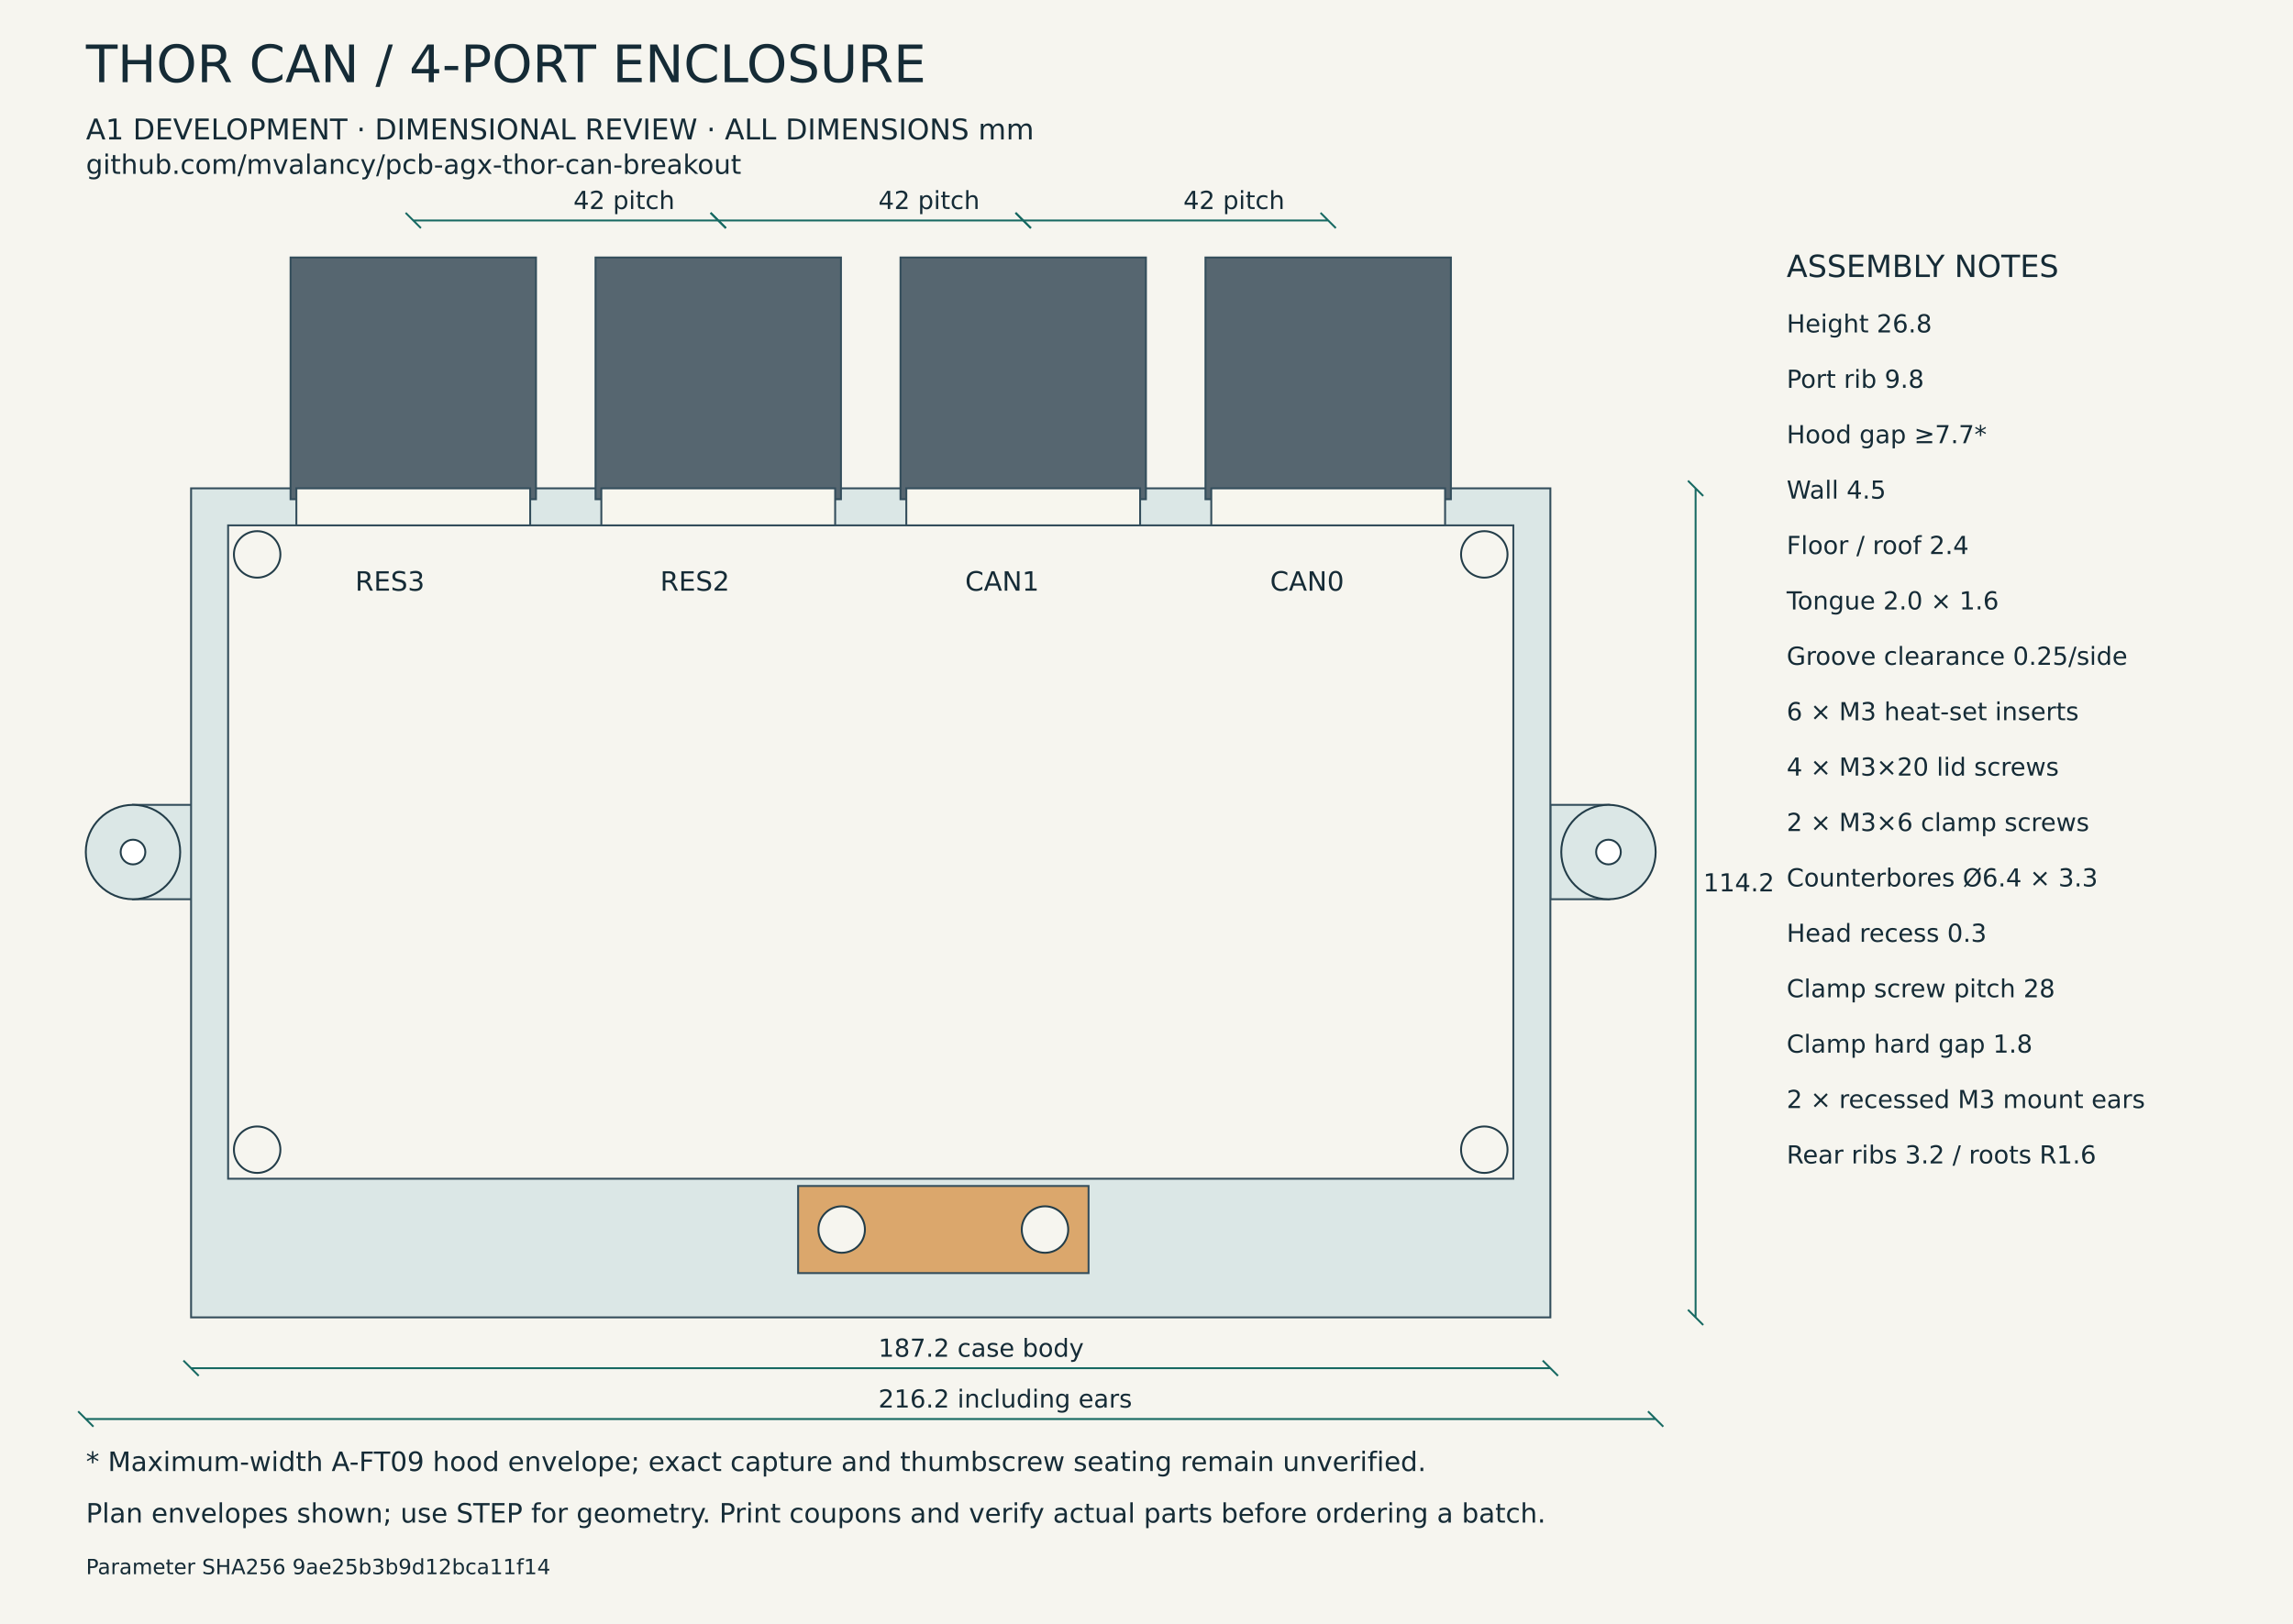
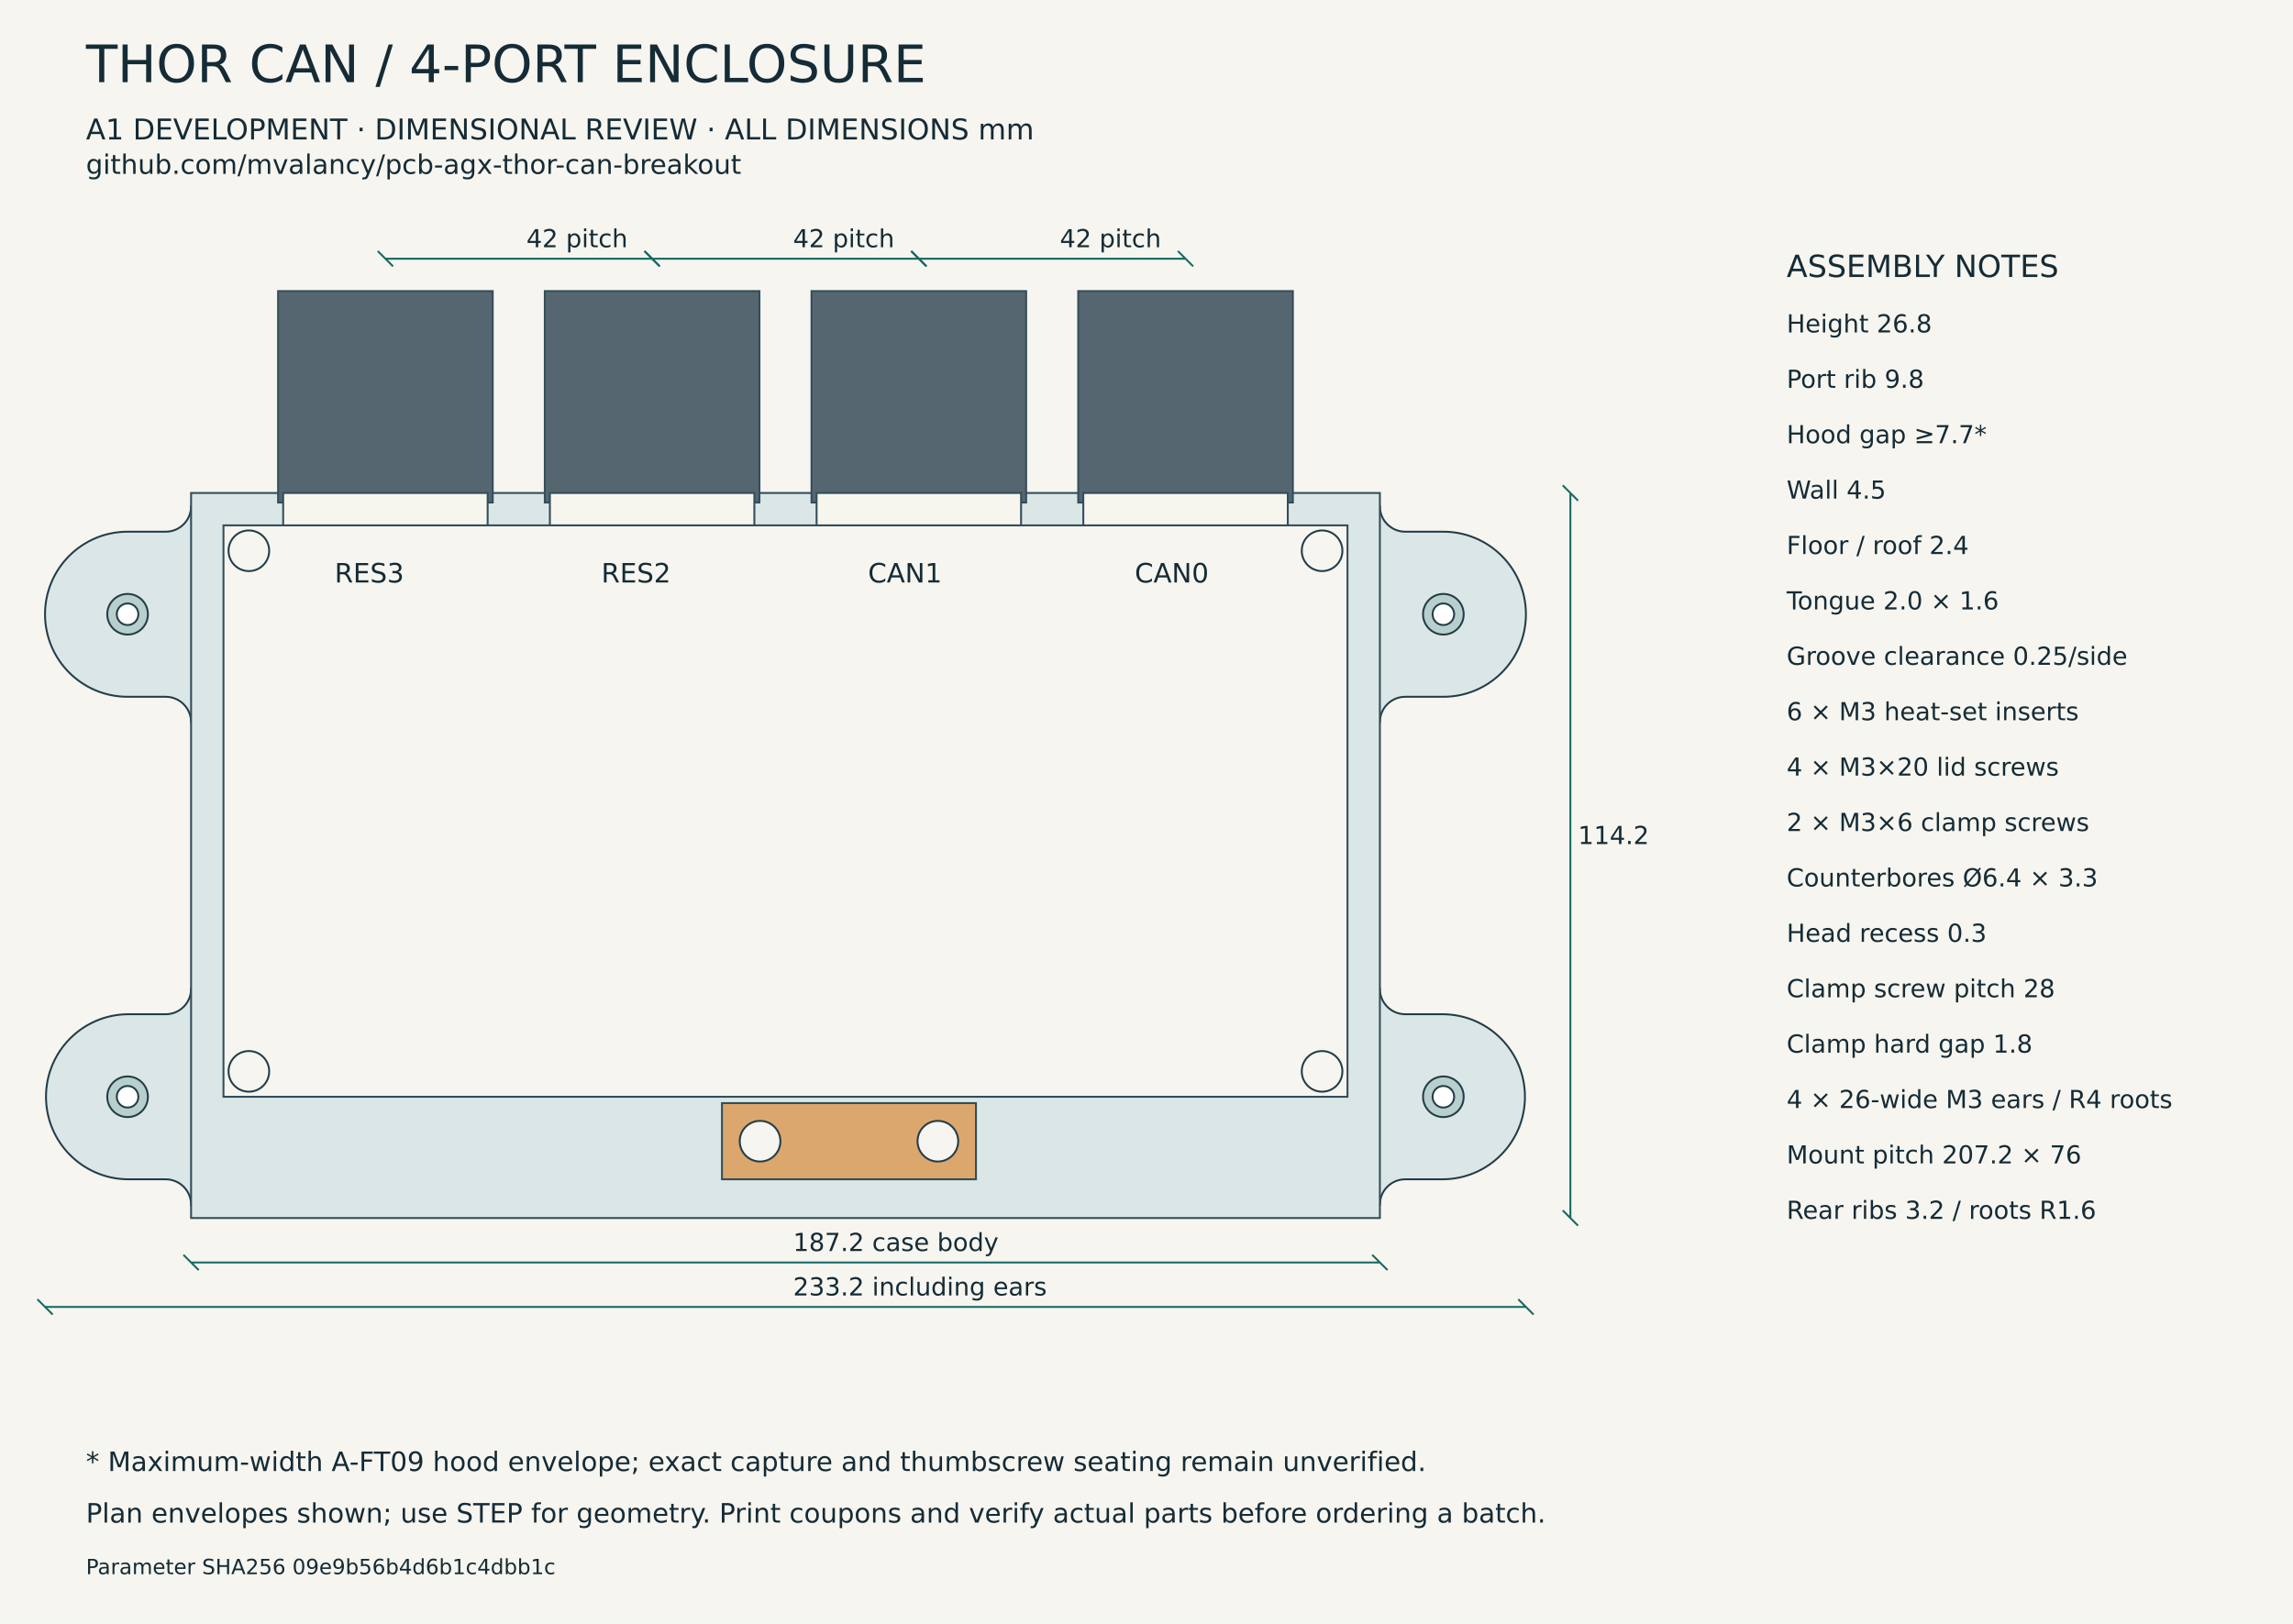
<svg xmlns="http://www.w3.org/2000/svg" width="1200" height="850" viewBox="0 0 1200 850">
  <rect width="1200" height="850" fill="#f6f5ef" />
  <style>text{font-family:DejaVu Sans,sans-serif;fill:#152b36} .dim{stroke:#176962;stroke-width:1;fill:none} .body{stroke:#233d49;stroke-width:2;fill:#e0e9e8}</style>
  <text x="45" y="43" font-size="27">THOR CAN / 4-PORT ENCLOSURE</text>
  <text x="45" y="73" font-size="15">A1 DEVELOPMENT · DIMENSIONAL REVIEW · ALL DIMENSIONS mm</text>
  <text x="45" y="91" font-size="14">github.com/mvalancy/pcb-agx-thor-can-breakout</text>
-   <rect x="69.60" y="421.30" width="30.78" height="49.40" fill="#dbe7e6" stroke="#334d5b" />
-   <circle cx="69.6" cy="446.0" r="24.7" fill="#dbe7e6" stroke="#233d49" />
-   <circle cx="69.6" cy="446.0" r="6.46" fill="#fff" stroke="#233d49" />
-   <rect x="811.36" y="421.30" width="30.78" height="49.40" fill="#dbe7e6" stroke="#334d5b" />
-   <circle cx="841.76" cy="446.0" r="24.7" fill="#dbe7e6" stroke="#233d49" />
-   <circle cx="841.76" cy="446.0" r="6.46" fill="#fff" stroke="#233d49" />
-   <rect x="100.00" y="255.62" width="711.36" height="433.96" fill="#dbe7e6" stroke="#334d5b" />
-   <rect x="119.38" y="275.00" width="672.60" height="342.00" fill="#f6f5ef" stroke="#334d5b" />
-   <circle cx="134.58" cy="290.2" r="12.16" fill="none" stroke="#233d49" />
-   <circle cx="776.78" cy="290.2" r="12.16" fill="none" stroke="#233d49" />
-   <circle cx="134.58" cy="601.8" r="12.16" fill="none" stroke="#233d49" />
-   <circle cx="776.78" cy="601.8" r="12.16" fill="none" stroke="#233d49" />
-   <rect x="630.86" y="134.78" width="128.44" height="126.54" fill="#566670" stroke="#334d5b" />
-   <text x="664.68" y="309.2" font-size="14">CAN0</text>
-   <rect x="633.90" y="255.62" width="122.36" height="19.38" fill="#f7f6ee" stroke="#334d5b" />
-   <path class="dim" d="M 695.08 115.4 L 535.48 115.4 M 691.08 111.4 L 699.08 119.4 M 531.48 111.4 L 539.48 119.4" />
-   <text x="619.28" y="109.4" font-size="13">42 pitch</text>
-   <rect x="471.26" y="134.78" width="128.44" height="126.54" fill="#566670" stroke="#334d5b" />
-   <text x="505.08" y="309.2" font-size="14">CAN1</text>
-   <rect x="474.30" y="255.62" width="122.36" height="19.38" fill="#f7f6ee" stroke="#334d5b" />
-   <path class="dim" d="M 535.48 115.4 L 375.88 115.4 M 531.48 111.4 L 539.48 119.4 M 371.88 111.4 L 379.88 119.4" />
-   <text x="459.68" y="109.4" font-size="13">42 pitch</text>
-   <rect x="311.66" y="134.78" width="128.44" height="126.54" fill="#566670" stroke="#334d5b" />
-   <text x="345.48" y="309.2" font-size="14">RES2</text>
-   <rect x="314.70" y="255.62" width="122.36" height="19.38" fill="#f7f6ee" stroke="#334d5b" />
-   <path class="dim" d="M 375.88 115.4 L 216.28 115.4 M 371.88 111.4 L 379.88 119.4 M 212.28 111.4 L 220.28 119.4" />
-   <text x="300.08" y="109.4" font-size="13">42 pitch</text>
-   <rect x="152.06" y="134.78" width="128.44" height="126.54" fill="#566670" stroke="#334d5b" />
-   <text x="185.88" y="309.2" font-size="14">RES3</text>
-   <rect x="155.10" y="255.62" width="122.36" height="19.38" fill="#f7f6ee" stroke="#334d5b" />
-   <rect x="417.68" y="620.80" width="152.00" height="45.60" fill="#dba76c" stroke="#334d5b" />
-   <circle cx="440.48" cy="643.6" r="12.16" fill="#f6f5ef" stroke="#233d49" />
-   <circle cx="546.88" cy="643.6" r="12.16" fill="#f6f5ef" stroke="#233d49" />
-   <path class="dim" d="M 100.0 716.18 L 811.36 716.18 M 96.0 712.18 L 104.0 720.18 M 807.36 712.18 L 815.36 720.18" />
-   <text x="459.68" y="710.18" font-size="13">187.2 case body</text>
-   <path class="dim" d="M 887.36 255.62 L 887.36 689.58 M 883.36 251.62 L 891.36 259.62 M 883.36 685.58 L 891.36 693.58" />
-   <text x="891.36" y="466.6" font-size="13">114.2</text>
-   <path class="dim" d="M 44.9 742.78 L 866.46 742.78 M 40.9 738.78 L 48.9 746.78 M 862.46 738.78 L 870.46 746.78" />
-   <text x="459.68" y="736.78" font-size="13">216.2 including ears</text>
+   <path d="M 66.77 278.32 A 43.203 43.203 0 0 0 66.77 364.73 L 86.71 364.73 A 13.293 13.293 0 0 1 100.00 378.02 L 101.99 378.02 L 101.99 265.03 L 100.00 265.03 A 13.293 13.293 0 0 1 86.71 278.32 Z" fill="#dbe7e6" stroke="#233d49" />
+   <circle cx="66.767" cy="321.527" r="10.635" fill="#b7cfcd" stroke="#233d49" />
+   <circle cx="66.767" cy="321.527" r="5.65" fill="#fff" stroke="#233d49" />
+   <path d="M 66.77 530.90 A 43.203 43.203 0 0 0 66.77 617.30 L 86.71 617.30 A 13.293 13.293 0 0 1 100.00 630.60 L 101.99 630.60 L 101.99 517.60 L 100.00 517.60 A 13.293 13.293 0 0 1 86.71 530.90 Z" fill="#dbe7e6" stroke="#233d49" />
+   <circle cx="66.767" cy="574.099" r="10.635" fill="#b7cfcd" stroke="#233d49" />
+   <circle cx="66.767" cy="574.099" r="5.65" fill="#fff" stroke="#233d49" />
+   <path d="M 755.36 278.32 A 43.203 43.203 0 0 1 755.36 364.73 L 735.42 364.73 A 13.293 13.293 0 0 0 722.13 378.02 L 720.13 378.02 L 720.13 265.03 L 722.13 265.03 A 13.293 13.293 0 0 0 735.42 278.32 Z" fill="#dbe7e6" stroke="#233d49" />
+   <circle cx="755.36" cy="321.527" r="10.635" fill="#b7cfcd" stroke="#233d49" />
+   <circle cx="755.36" cy="321.527" r="5.65" fill="#fff" stroke="#233d49" />
+   <path d="M 755.36 530.90 A 43.203 43.203 0 0 1 755.36 617.30 L 735.42 617.30 A 13.293 13.293 0 0 0 722.13 630.60 L 720.13 630.60 L 720.13 517.60 L 722.13 517.60 A 13.293 13.293 0 0 0 735.42 530.90 Z" fill="#dbe7e6" stroke="#233d49" />
+   <circle cx="755.36" cy="574.099" r="10.635" fill="#b7cfcd" stroke="#233d49" />
+   <circle cx="755.36" cy="574.099" r="5.65" fill="#fff" stroke="#233d49" />
+   <rect x="100.00" y="258.05" width="622.13" height="379.52" fill="#dbe7e6" stroke="#334d5b" />
+   <rect x="116.95" y="275.00" width="588.23" height="299.10" fill="#f6f5ef" stroke="#334d5b" />
+   <circle cx="130.242" cy="288.293" r="10.635" fill="none" stroke="#233d49" />
+   <circle cx="691.885" cy="288.293" r="10.635" fill="none" stroke="#233d49" />
+   <circle cx="130.242" cy="560.806" r="10.635" fill="none" stroke="#233d49" />
+   <circle cx="691.885" cy="560.806" r="10.635" fill="none" stroke="#233d49" />
+   <rect x="564.27" y="152.37" width="112.33" height="110.67" fill="#566670" stroke="#334d5b" />
+   <text x="593.846" y="304.91" font-size="14">CAN0</text>
+   <rect x="566.93" y="258.05" width="107.01" height="16.95" fill="#f7f6ee" stroke="#334d5b" />
+   <path class="dim" d="M 620.433 135.42 L 480.853 135.42 M 616.433 131.42 L 624.433 139.42 M 476.853 131.42 L 484.853 139.42" />
+   <text x="554.643" y="129.42" font-size="13">42 pitch</text>
+   <rect x="424.69" y="152.37" width="112.33" height="110.67" fill="#566670" stroke="#334d5b" />
+   <text x="454.267" y="304.91" font-size="14">CAN1</text>
+   <rect x="427.35" y="258.05" width="107.01" height="16.95" fill="#f7f6ee" stroke="#334d5b" />
+   <path class="dim" d="M 480.853 135.42 L 341.274 135.42 M 476.853 131.42 L 484.853 139.42 M 337.274 131.42 L 345.274 139.42" />
+   <text x="415.063" y="129.42" font-size="13">42 pitch</text>
+   <rect x="285.11" y="152.37" width="112.33" height="110.67" fill="#566670" stroke="#334d5b" />
+   <text x="314.687" y="304.91" font-size="14">RES2</text>
+   <rect x="287.77" y="258.05" width="107.01" height="16.95" fill="#f7f6ee" stroke="#334d5b" />
+   <path class="dim" d="M 341.274 135.42 L 201.694 135.42 M 337.274 131.42 L 345.274 139.42 M 197.694 131.42 L 205.694 139.42" />
+   <text x="275.484" y="129.42" font-size="13">42 pitch</text>
+   <rect x="145.53" y="152.37" width="112.33" height="110.67" fill="#566670" stroke="#334d5b" />
+   <text x="175.107" y="304.91" font-size="14">RES3</text>
+   <rect x="148.19" y="258.05" width="107.01" height="16.95" fill="#f7f6ee" stroke="#334d5b" />
+   <rect x="377.83" y="577.42" width="132.93" height="39.88" fill="#dba76c" stroke="#334d5b" />
+   <circle cx="397.77" cy="597.363" r="10.635" fill="#f6f5ef" stroke="#233d49" />
+   <circle cx="490.823" cy="597.363" r="10.635" fill="#f6f5ef" stroke="#233d49" />
+   <path class="dim" d="M 100.0 660.838 L 722.127 660.838 M 96.0 656.838 L 104.0 664.838 M 718.127 656.838 L 726.127 664.838" />
+   <text x="415.063" y="654.838" font-size="13">187.2 case body</text>
+   <path class="dim" d="M 821.827 258.051 L 821.827 637.575 M 817.827 254.051 L 825.827 262.051 M 817.827 633.575 L 825.827 641.575" />
+   <text x="825.827" y="441.813" font-size="13">114.2</text>
+   <path class="dim" d="M 23.563 684.102 L 798.563 684.102 M 19.563 680.102 L 27.563 688.102 M 794.563 680.102 L 802.563 688.102" />
+   <text x="415.063" y="678.102" font-size="13">233.2 including ears</text>
  <text x="935" y="145" font-size="16">ASSEMBLY NOTES</text>
  <text x="935" y="174" font-size="13">Height 26.8</text>
  <text x="935" y="203" font-size="13">Port rib 9.8</text>
  <text x="935" y="232" font-size="13">Hood gap ≥7.7*</text>
  <text x="935" y="261" font-size="13">Wall 4.5</text>
  <text x="935" y="290" font-size="13">Floor / roof 2.4</text>
  <text x="935" y="319" font-size="13">Tongue 2.0 × 1.6</text>
  <text x="935" y="348" font-size="13">Groove clearance 0.25/side</text>
  <text x="935" y="377" font-size="13">6 × M3 heat-set inserts</text>
  <text x="935" y="406" font-size="13">4 × M3×20 lid screws</text>
  <text x="935" y="435" font-size="13">2 × M3×6 clamp screws</text>
  <text x="935" y="464" font-size="13">Counterbores Ø6.4 × 3.3</text>
  <text x="935" y="493" font-size="13">Head recess 0.3</text>
  <text x="935" y="522" font-size="13">Clamp screw pitch 28</text>
  <text x="935" y="551" font-size="13">Clamp hard gap 1.8</text>
-   <text x="935" y="580" font-size="13">2 × recessed M3 mount ears</text>
-   <text x="935" y="609" font-size="13">Rear ribs 3.2 / roots R1.6</text>
+   <text x="935" y="580" font-size="13">4 × 26-wide M3 ears / R4 roots</text>
+   <text x="935" y="609" font-size="13">Mount pitch 207.2 × 76</text>
+   <text x="935" y="638" font-size="13">Rear ribs 3.2 / roots R1.6</text>
  <text x="45" y="770" font-size="14">* Maximum-width A-FT09 hood envelope; exact capture and thumbscrew seating remain unverified.</text>
  <text x="45" y="797" font-size="14">Plan envelopes shown; use STEP for geometry. Print coupons and verify actual parts before ordering a batch.</text>
-   <text x="45" y="824" font-size="11">Parameter SHA256 9ae25b3b9d12bca11f14</text>
+   <text x="45" y="824" font-size="11">Parameter SHA256 09e9b56b4d6b1c4dbb1c</text>
</svg>
